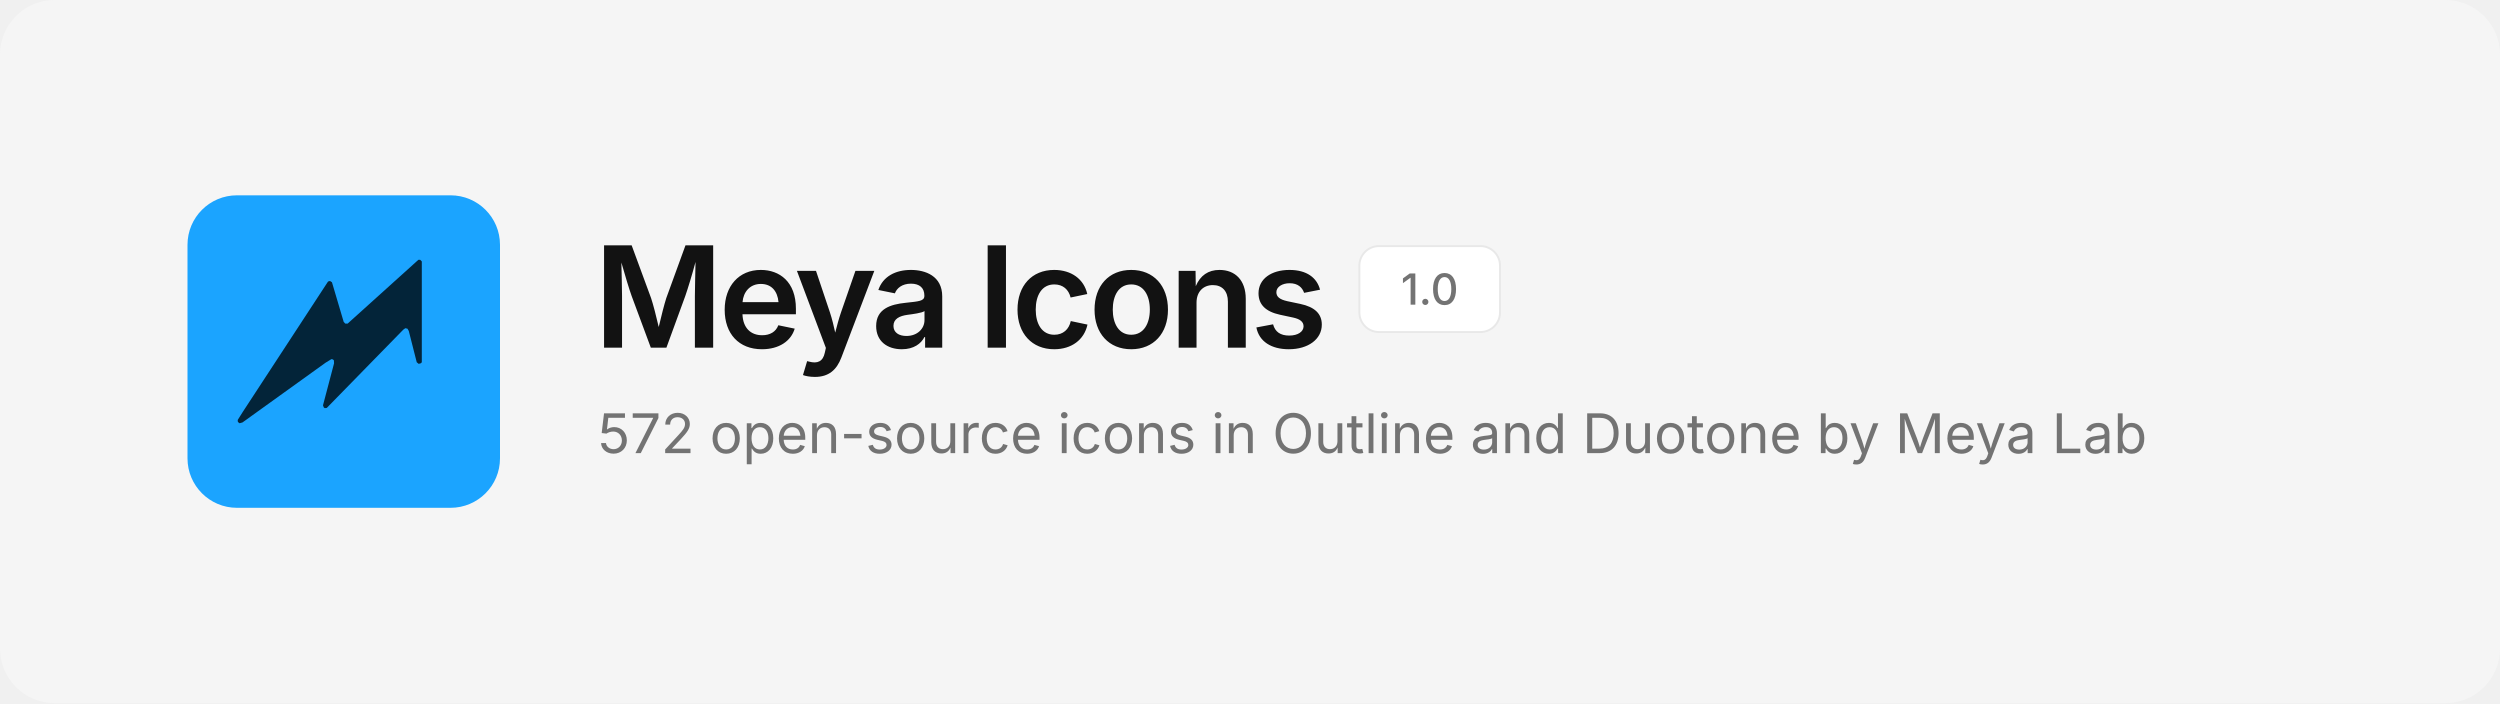
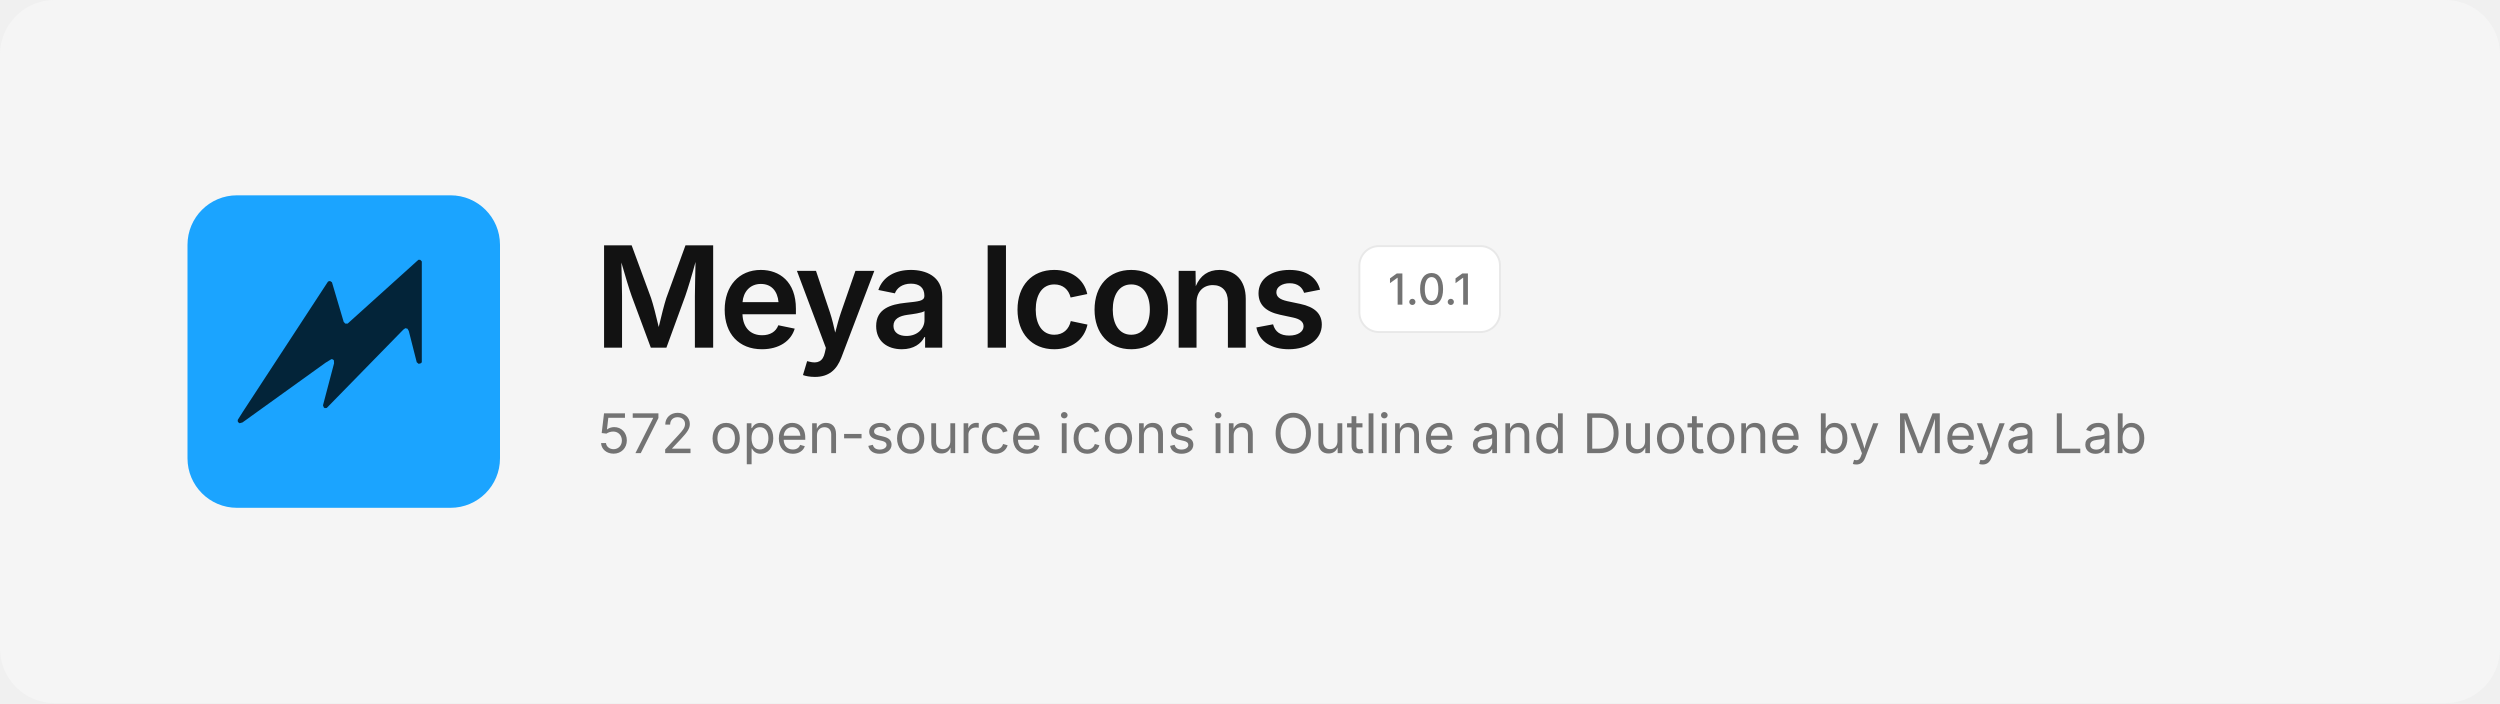
<svg xmlns="http://www.w3.org/2000/svg" width="1280" height="360" viewBox="0 0 1280 360" fill="none">
  <rect width="1280" height="360" rx="28" fill="#F5F5F5" />
  <svg x="96" y="100" width="160" height="160" viewBox="0 0 480 480">
    <rect width="480" height="480" rx="76" fill="#1BA4FF" />
    <path d="M354.6 99.1 L357.4 99.1 L359.9 101.6 L359.9 256.4 L358.6 257.9 L355.1 258.9 L352.1 256.4 L339.9 208.4 L337.9 204.9 L334.6 204.1 L331.4 206.4 L213.9 326.6 L210.9 326.9 L209.4 325.9 L208.1 322.6 L225.1 258.1 L224.9 253.6 L223.4 252.1 L221.1 251.6 L212.1 257.1 L84.4 348.9 L79.9 350.1 L77.4 348.1 L77.1 345.1 L85.1 332.4 L215.9 132.4 L218.9 131.6 L221.9 133.6 L239.9 194.4 L242.4 197.1 L245.9 197.1Z" fill="#032439" />
  </svg>
  <text x="304" y="178" font-family="Inter, -apple-system, 'Segoe UI', Helvetica, Arial, sans-serif" font-size="72" font-weight="600" letter-spacing="-2.5" fill="#121212">Meya Icons</text>
  <rect x="696" y="126" width="72" height="44" rx="10" fill="#FFFFFF" stroke="#E8E8E8" />
-   <text x="732" y="156" text-anchor="middle" font-family="Inter, -apple-system, 'Segoe UI', Helvetica, Arial, sans-serif" font-size="22" font-weight="500" fill="#737373">1.0</text>
+   <text x="732" y="156" text-anchor="middle" font-family="Inter, -apple-system, 'Segoe UI', Helvetica, Arial, sans-serif" font-size="22" font-weight="500" fill="#737373">1.0.1</text>
  <text x="306" y="232" font-family="Inter, -apple-system, 'Segoe UI', Helvetica, Arial, sans-serif" font-size="28" fill="#737373">572 open-source icons in Outline and Duotone by Meya Lab</text>
</svg>
